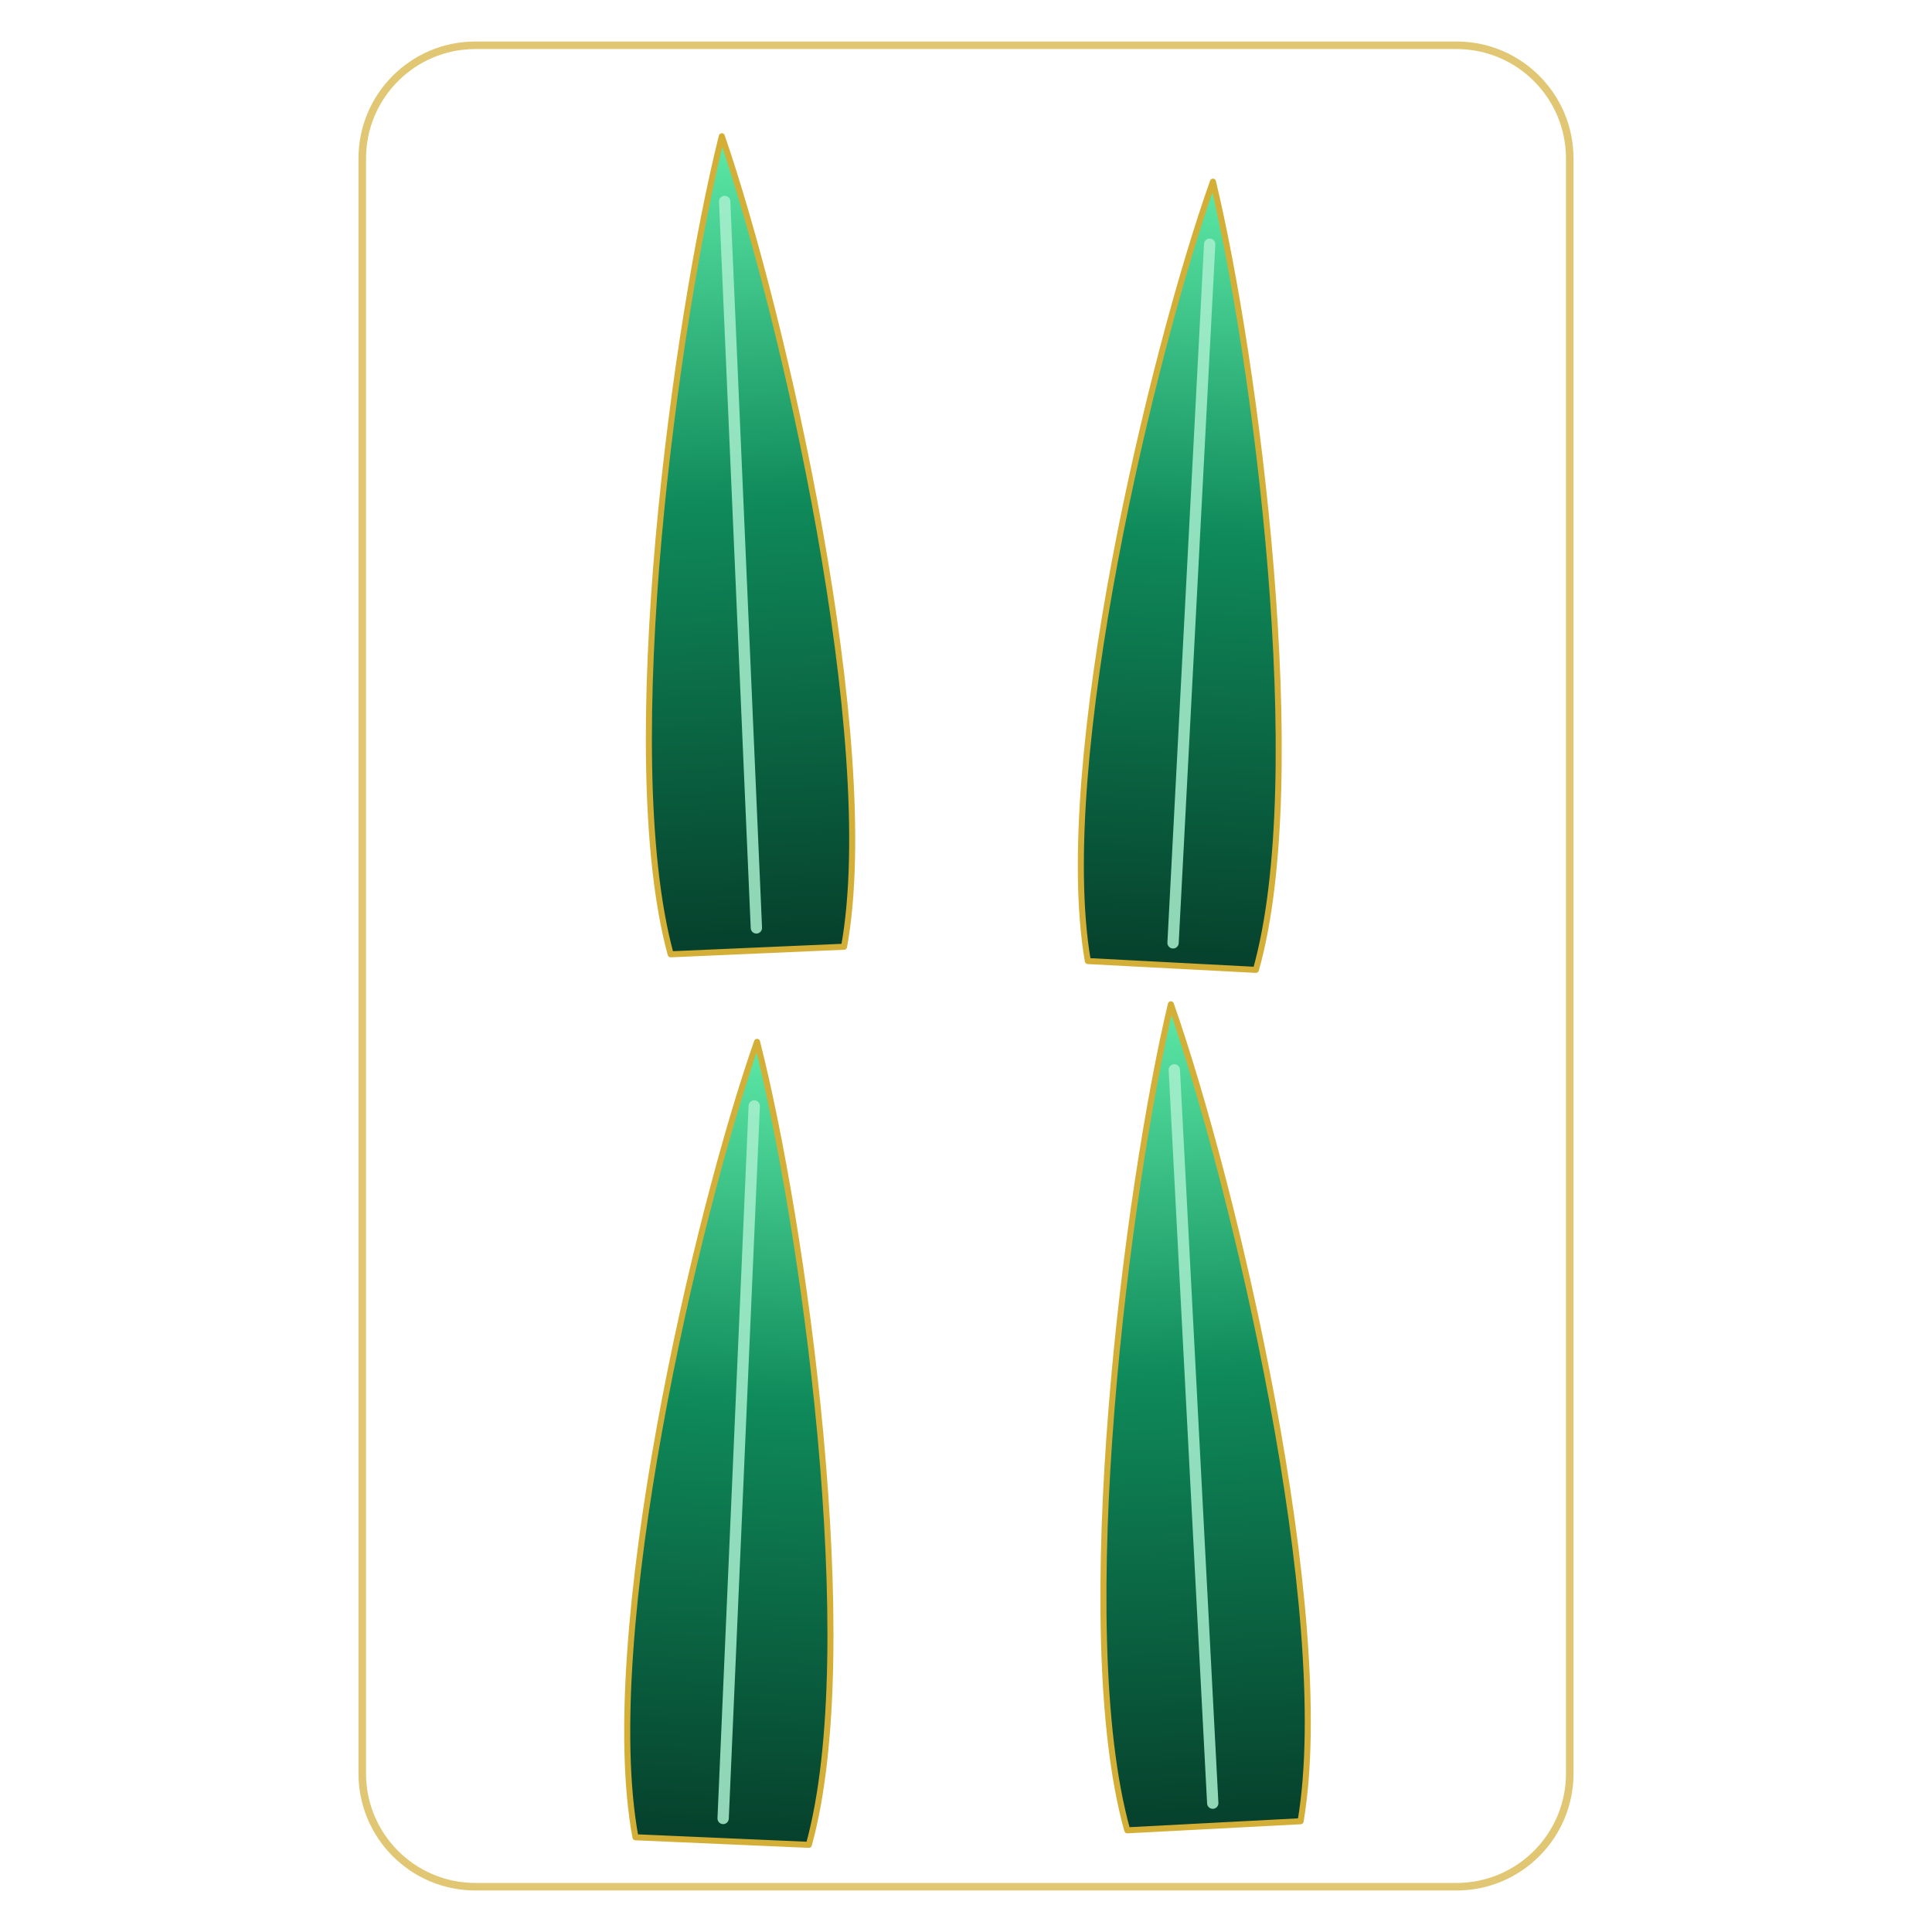
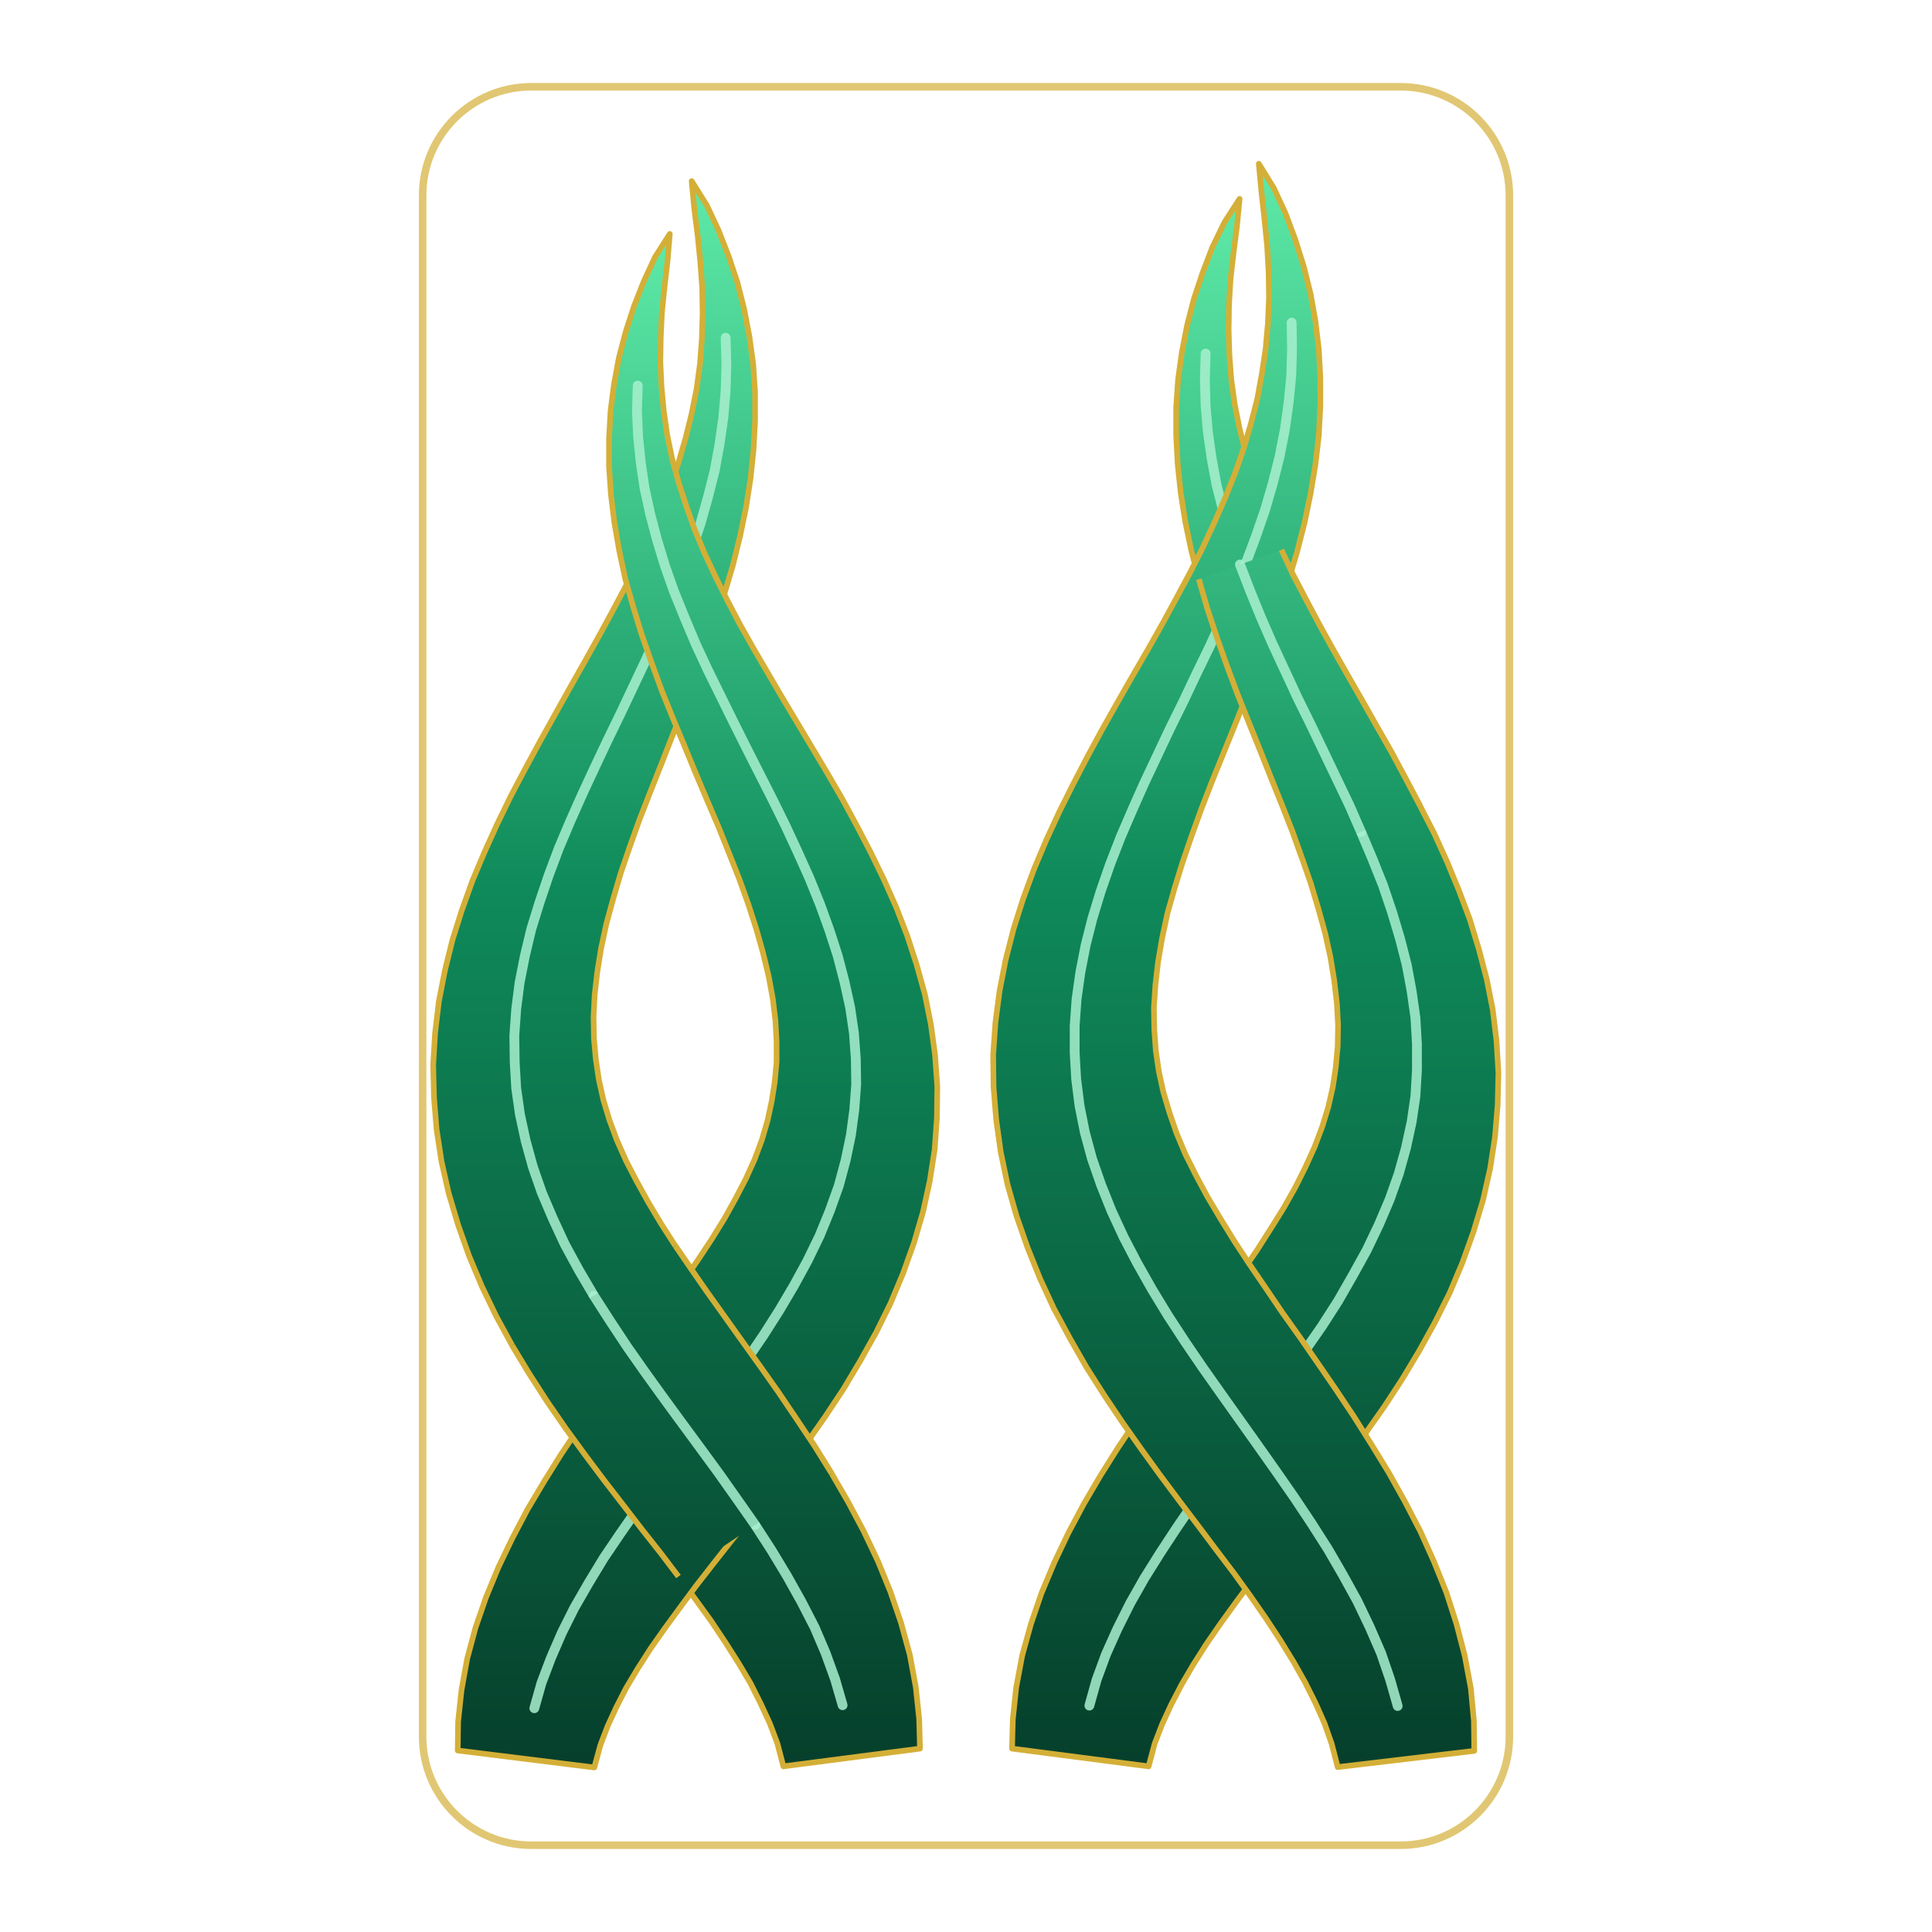
<svg xmlns="http://www.w3.org/2000/svg" viewBox="0 0 512 512" width="512" height="512" role="img" aria-labelledby="t d">
  <defs>
-     <linearGradient id="lf" x1="0" y1="1" x2="0" y2="0">
+     <linearGradient id="lf0" gradientUnits="userSpaceOnUse" x1="0" y1="465.8" x2="0" y2="48.0">
+       <stop offset="0" stop-color="#06402c" />
+       <stop offset=".55" stop-color="#0f8a5a" />
+       <stop offset="1" stop-color="#5eeaa8" />
+     </linearGradient>
+     <linearGradient id="lf1" gradientUnits="userSpaceOnUse" x1="0" y1="466.1" x2="0" y2="62.0">
+       <stop offset="0" stop-color="#06402c" />
+       <stop offset=".55" stop-color="#0f8a5a" />
+       <stop offset="1" stop-color="#5eeaa8" />
+     </linearGradient>
+     <linearGradient id="lf2" gradientUnits="userSpaceOnUse" x1="0" y1="465.8" x2="0" y2="52.7">
+       <stop offset="0" stop-color="#06402c" />
+       <stop offset=".55" stop-color="#0f8a5a" />
+       <stop offset="1" stop-color="#5eeaa8" />
+     </linearGradient>
+     <linearGradient id="lf3" gradientUnits="userSpaceOnUse" x1="0" y1="466.1" x2="0" y2="43.4">
      <stop offset="0" stop-color="#06402c" />
      <stop offset=".55" stop-color="#0f8a5a" />
      <stop offset="1" stop-color="#5eeaa8" />
    </linearGradient>
  </defs>
-   <rect x="96" y="12" width="320" height="488" rx="30" fill="none" stroke="#d4af37" stroke-width="2" opacity=".7" />
-   <g transform="rotate(-2.5 196 144.0)">
-     <path d="M173.0 252 C160.8 198.0 181.9 83.5 196 36 C210.1 83.5 231.2 198.0 219.0 252 Z" fill="url(#lf)" stroke="#d4af37" stroke-width="1.6" stroke-linejoin="round" />
-     <path d="M196 246 L196 53.3" stroke="#a8f0cf" stroke-width="3" stroke-linecap="round" fill="none" opacity=".85" />
-   </g>
-   <g transform="rotate(3 316 152.0)">
-     <path d="M293.7 256 C281.9 204.0 302.4 93.8 316 48 C329.6 93.8 350.1 204.0 338.3 256 Z" fill="url(#lf)" stroke="#d4af37" stroke-width="1.6" stroke-linejoin="round" />
-     <path d="M316 250 L316 64.6" stroke="#a8f0cf" stroke-width="3" stroke-linecap="round" fill="none" opacity=".85" />
-   </g>
-   <g transform="rotate(2.5 196 382.0)">
-     <path d="M173.0 488 C160.8 435.0 181.9 322.6 196 276 C210.1 322.6 231.2 435.0 219.0 488 Z" fill="url(#lf)" stroke="#d4af37" stroke-width="1.6" stroke-linejoin="round" />
-     <path d="M196 482 L196 293.0" stroke="#a8f0cf" stroke-width="3" stroke-linecap="round" fill="none" opacity=".85" />
-   </g>
-   <g transform="rotate(-3 316 375.0)">
-     <path d="M293.0 484 C280.8 429.5 301.9 314.0 316 266 C330.1 314.0 351.2 429.5 339.0 484 Z" fill="url(#lf)" stroke="#d4af37" stroke-width="1.6" stroke-linejoin="round" />
-     <path d="M316 478 L316 283.4" stroke="#a8f0cf" stroke-width="3" stroke-linecap="round" fill="none" opacity=".85" />
-   </g>
+   <rect x="112.0" y="23.0" width="288.0" height="466.0" rx="28.8" fill="none" stroke="#d4af37" stroke-width="2" opacity=".7" />
+   <path d="M243.8 463.4 L243.6 455.6 L242.7 447.1 L241.1 438.5 L238.8 430.1 L236.0 421.9 L232.7 413.8 L228.9 405.8 L224.8 398.1 L220.4 390.5 L215.8 383.1 L211.0 375.9 L206.2 368.8 L201.4 362.0 L196.6 355.3 L191.9 348.7 L187.4 342.4 L183.1 336.2 L179.0 330.2 L175.2 324.3 L171.8 318.6 L168.7 313.0 L165.9 307.6 L163.5 302.2 L161.5 296.8 L159.9 291.5 L158.7 286.1 L157.9 280.7 L157.4 275.2 L157.3 269.5 L157.6 263.6 L158.3 257.5 L159.3 251.3 L160.7 244.8 L162.5 238.2 L164.5 231.4 L166.9 224.4 L169.4 217.4 L172.2 210.2 L175.1 202.9 L178.0 195.5 L181.0 188.0 L183.9 180.5 L186.7 172.9 L189.4 165.3 L191.9 157.6 L194.2 149.9 L196.1 142.2 L197.7 134.5 L198.9 126.8 L199.7 119.1 L200.1 111.5 L200.1 104.0 L199.6 96.5 L198.6 89.2 L197.2 81.9 L195.4 74.8 L193.1 67.9 L190.4 61.0 L187.3 54.4 L183.3 48.0 L183.3 48.0 L184.0 55.4 L184.9 62.5 L185.6 69.5 L186.1 76.4 L186.2 83.2 L186.0 89.9 L185.5 96.5 L184.6 103.1 L183.3 109.6 L181.7 116.1 L179.8 122.6 L177.6 129.1 L175.1 135.6 L172.2 142.1 L169.2 148.7 L165.8 155.4 L162.3 162.0 L158.6 168.8 L154.8 175.6 L150.9 182.5 L147.0 189.5 L143.1 196.5 L139.2 203.7 L135.4 210.9 L131.8 218.3 L128.4 225.8 L125.2 233.4 L122.4 241.2 L119.9 249.1 L117.9 257.2 L116.3 265.4 L115.3 273.8 L114.8 282.2 L115.0 290.7 L115.7 299.3 L117.0 307.8 L118.9 316.2 L121.4 324.6 L124.3 332.8 L127.7 340.9 L131.5 348.8 L135.7 356.5 L140.3 364.1 L145.0 371.4 L149.9 378.5 L155.0 385.5 L160.1 392.3 L165.2 398.9 L170.2 405.4 L175.1 411.6 L179.8 417.8 L184.2 423.7 L188.4 429.5 L192.2 435.2 L195.7 440.7 L198.9 446.1 L201.6 451.5 L204.0 456.7 L206.0 462.0 L207.6 468.1 Z" fill="url(#lf0)" stroke="#d4af37" stroke-width="1.5" stroke-linejoin="round" />
+   <path d="M223.3 451.9 L221.3 445.0 L218.8 438.1 L215.9 431.3 L212.4 424.5 L208.6 417.7 L204.5 410.9 L200.1 404.1 L195.4 397.4 L190.6 390.6 L185.7 383.9 L180.7 377.1 L175.8 370.4 L170.9 363.6 L166.2 356.9 L161.7 350.1 L157.4 343.4 L153.4 336.6 L149.7 329.8 L146.5 322.9 L143.6 316.1 L141.2 309.2 L139.3 302.3 L137.8 295.4 L136.8 288.4 L136.4 281.5 L136.3 274.5 L136.8 267.4 L137.7 260.4 L139.1 253.3 L140.8 246.2 L143.0 239.1 L145.4 232.0 L148.1 224.8 L151.1 217.7 L154.3 210.5 L157.6 203.4 L161.0 196.2 L164.5 189.0 L167.9 181.8 L171.3 174.6 L174.5 167.5 L177.6 160.3 L180.5 153.2 L183.2 146.0 L185.6 138.9 L187.6 131.8 L189.4 124.7 L190.7 117.6 L191.7 110.6 L192.3 103.5 L192.5 96.5 L192.3 89.5" stroke="#a8f0cf" stroke-width="2.6" stroke-linecap="round" fill="none" opacity=".85" />
+   <path d="M157.5 468.4 L159.1 462.5 L161.0 457.5 L163.3 452.5 L165.9 447.4 L169.0 442.2 L172.4 436.9 L176.2 431.5 L180.3 425.9 L184.6 420.1 L189.2 414.2 L194.0 408.1 L199.0 401.9 L204.0 395.5 L209.0 388.9 L214.0 382.1 L218.9 375.1 L223.6 368.0 L228.0 360.6 L232.2 353.1 L236.0 345.4 L239.3 337.5 L242.2 329.4 L244.6 321.2 L246.4 313.0 L247.7 304.6 L248.3 296.2 L248.4 287.9 L247.8 279.6 L246.7 271.5 L245.1 263.5 L242.9 255.6 L240.4 247.9 L237.5 240.4 L234.2 233.0 L230.7 225.8 L227.0 218.7 L223.2 211.7 L219.2 204.8 L215.2 198.1 L211.2 191.4 L207.2 184.7 L203.4 178.2 L199.6 171.7 L196.0 165.3 L192.7 159.0 L189.5 152.6 L186.6 146.4 L184.0 140.1 L181.8 133.9 L179.8 127.7 L178.1 121.5 L176.8 115.2 L175.9 108.9 L175.3 102.5 L175.0 96.1 L175.1 89.5 L175.4 82.9 L176.1 76.1 L176.9 69.2 L177.5 62.0 L177.5 62.0 L173.6 68.1 L170.6 74.6 L168.0 81.2 L165.8 88.0 L164.0 94.9 L162.7 101.9 L161.8 109.0 L161.4 116.3 L161.4 123.6 L161.9 131.0 L162.8 138.4 L164.1 145.9 L165.7 153.4 L167.8 160.8 L170.1 168.3 L172.7 175.7 L175.4 183.1 L178.4 190.5 L181.4 197.7 L184.4 205.0 L187.4 212.1 L190.4 219.1 L193.2 226.1 L195.9 232.9 L198.3 239.6 L200.4 246.1 L202.2 252.5 L203.7 258.7 L204.8 264.7 L205.5 270.5 L205.8 276.1 L205.8 281.5 L205.3 286.8 L204.5 291.9 L203.4 297.0 L201.9 302.1 L200.0 307.2 L197.7 312.3 L195.0 317.5 L192.0 322.9 L188.6 328.4 L184.9 334.0 L180.9 339.8 L176.7 345.8 L172.3 352.0 L167.7 358.3 L162.9 364.8 L158.2 371.5 L153.4 378.4 L148.7 385.4 L144.2 392.6 L139.8 400.0 L135.8 407.6 L132.1 415.3 L128.8 423.3 L126.0 431.4 L123.8 439.6 L122.3 447.9 L121.4 456.3 L121.3 463.9 Z" fill="url(#lf1)" stroke="#d4af37" stroke-width="1.5" stroke-linejoin="round" />
+   <path d="M141.6 452.7 L143.5 446.0 L146.0 439.4 L148.9 432.7 L152.2 426.1 L156.0 419.5 L160.0 412.9 L164.4 406.4 L169.0 399.8 L173.7 393.2 L178.6 386.7 L183.5 380.1 L188.3 373.6 L193.1 367.0 L197.8 360.5 L202.3 353.9 L206.5 347.3 L210.4 340.7 L214.0 334.1 L217.2 327.5 L219.9 320.9 L222.3 314.2 L224.1 307.5 L225.5 300.8 L226.4 294.1 L226.9 287.4 L226.8 280.6 L226.3 273.8 L225.3 267.0 L223.8 260.2 L222.0 253.3 L219.8 246.5 L217.3 239.6 L214.5 232.7 L211.4 225.8 L208.2 218.9 L204.8 212.0 L201.3 205.1 L197.8 198.2 L194.3 191.2 L190.9 184.3 L187.5 177.4 L184.3 170.5 L181.4 163.6 L178.6 156.7 L176.2 149.9 L174.1 143.0 L172.3 136.2 L170.8 129.3 L169.8 122.5 L169.1 115.7 L168.8 109.0 L169.0 102.2" stroke="#a8f0cf" stroke-width="2.6" stroke-linecap="round" fill="none" opacity=".85" />
+   <path d="M304.4 468.1 L306.0 462.1 L308.0 456.9 L310.4 451.7 L313.1 446.5 L316.2 441.2 L319.7 435.7 L323.5 430.2 L327.7 424.4 L332.1 418.5 L336.8 412.5 L341.7 406.3 L346.7 399.9 L351.8 393.4 L356.9 386.7 L361.9 379.8 L366.9 372.7 L371.6 365.5 L376.1 358.0 L380.3 350.4 L384.2 342.6 L387.6 334.5 L390.5 326.4 L393.0 318.1 L394.9 309.7 L396.2 301.2 L396.9 292.8 L397.1 284.3 L396.6 275.9 L395.6 267.6 L394.0 259.5 L391.9 251.5 L389.5 243.6 L386.6 235.9 L383.5 228.4 L380.1 220.9 L376.4 213.7 L372.6 206.5 L368.8 199.4 L364.8 192.4 L360.9 185.5 L357.0 178.7 L353.2 172.0 L349.5 165.3 L346.0 158.7 L342.6 152.2 L339.6 145.7 L336.7 139.2 L334.2 132.8 L332.0 126.4 L330.1 120.0 L328.5 113.6 L327.2 107.1 L326.3 100.6 L325.8 94.1 L325.6 87.5 L325.7 80.8 L326.1 74.0 L326.9 67.0 L327.8 60.0 L328.5 52.7 L328.5 52.7 L324.5 58.9 L321.3 65.5 L318.7 72.3 L316.4 79.2 L314.6 86.2 L313.2 93.4 L312.2 100.6 L311.7 108.0 L311.7 115.5 L312.1 123.0 L312.9 130.6 L314.1 138.2 L315.7 145.9 L317.7 153.5 L319.9 161.1 L322.4 168.7 L325.1 176.3 L327.9 183.8 L330.9 191.3 L333.9 198.7 L336.8 206.0 L339.7 213.2 L342.5 220.3 L345.0 227.3 L347.4 234.2 L349.4 240.9 L351.2 247.4 L352.6 253.8 L353.6 260.0 L354.3 266.0 L354.6 271.7 L354.5 277.3 L354.0 282.8 L353.2 288.1 L352.0 293.4 L350.4 298.6 L348.4 303.9 L346.0 309.2 L343.3 314.6 L340.2 320.1 L336.7 325.7 L333.0 331.5 L328.9 337.4 L324.6 343.5 L320.1 349.8 L315.5 356.2 L310.7 362.9 L305.8 369.7 L301.0 376.6 L296.2 383.8 L291.6 391.1 L287.2 398.6 L283.1 406.3 L279.4 414.1 L276.0 422.2 L273.2 430.4 L270.9 438.7 L269.3 447.2 L268.4 455.7 L268.2 463.4 Z" fill="url(#lf2)" stroke="#d4af37" stroke-width="1.5" stroke-linejoin="round" />
+   <path d="M288.7 452.0 L290.6 445.2 L293.1 438.4 L296.1 431.7 L299.5 424.9 L303.3 418.2 L307.5 411.5 L311.9 404.8 L316.5 398.1 L321.3 391.5 L326.3 384.8 L331.2 378.1 L336.2 371.5 L341.0 364.8 L345.7 358.1 L350.3 351.5 L354.6 344.8 L358.5 338.0 L362.2 331.3 L365.4 324.6 L368.3 317.8 L370.7 311.0 L372.6 304.2 L374.1 297.3 L375.1 290.5 L375.5 283.6 L375.5 276.6 L375.1 269.7 L374.1 262.7 L372.8 255.7 L371.0 248.7 L368.9 241.7 L366.5 234.6 L363.7 227.6 L360.7 220.5 L357.6 213.4 L354.2 206.3 L350.8 199.2 L347.4 192.1 L343.9 185.0 L340.6 177.9 L337.3 170.8 L334.2 163.7 L331.3 156.6 L328.6 149.6 L326.2 142.5 L324.2 135.5 L322.4 128.5 L321.1 121.5 L320.1 114.5 L319.5 107.6 L319.3 100.6 L319.5 93.7" stroke="#a8f0cf" stroke-width="2.6" stroke-linecap="round" fill="none" opacity=".85" />
+   <path d="M390.7 464.0 L390.6 456.1 L389.8 447.5 L388.2 438.9 L386.0 430.4 L383.3 422.0 L380.0 413.8 L376.4 405.8 L372.3 397.9 L368.0 390.2 L363.4 382.7 L358.8 375.4 L354.0 368.2 L349.2 361.2 L344.5 354.4 L339.8 347.8 L335.4 341.3 L331.1 335.0 L327.1 328.9 L323.4 322.9 L319.9 317.0 L316.9 311.4 L314.1 305.8 L311.8 300.3 L309.9 294.8 L308.3 289.4 L307.1 283.9 L306.3 278.4 L305.9 272.8 L305.8 267.0 L306.2 261.0 L306.9 254.9 L308.0 248.5 L309.4 242.0 L311.3 235.3 L313.4 228.5 L315.8 221.5 L318.4 214.3 L321.2 207.1 L324.2 199.7 L327.2 192.3 L330.2 184.8 L333.2 177.2 L336.1 169.5 L338.8 161.9 L341.4 154.1 L343.7 146.4 L345.7 138.6 L347.3 130.9 L348.6 123.1 L349.5 115.4 L349.9 107.7 L349.9 100.1 L349.5 92.6 L348.6 85.1 L347.3 77.8 L345.5 70.6 L343.3 63.6 L340.7 56.6 L337.6 49.9 L333.6 43.4 L333.6 43.4 L334.3 50.9 L335.1 58.1 L335.8 65.1 L336.2 72.1 L336.3 79.0 L336.0 85.8 L335.4 92.5 L334.4 99.1 L333.2 105.7 L331.5 112.3 L329.6 118.8 L327.3 125.4 L324.7 131.9 L321.8 138.5 L318.7 145.2 L315.3 151.9 L311.7 158.6 L308.0 165.4 L304.1 172.3 L300.1 179.2 L296.1 186.2 L292.1 193.3 L288.2 200.5 L284.4 207.8 L280.7 215.2 L277.2 222.8 L274.0 230.4 L271.1 238.3 L268.6 246.2 L266.5 254.4 L264.9 262.6 L263.8 271.0 L263.2 279.5 L263.3 288.1 L264.0 296.7 L265.2 305.3 L267.0 313.9 L269.4 322.3 L272.3 330.6 L275.6 338.8 L279.3 346.8 L283.5 354.6 L287.9 362.3 L292.6 369.7 L297.5 377.0 L302.5 384.1 L307.5 391.0 L312.5 397.7 L317.5 404.3 L322.3 410.7 L327.0 416.9 L331.4 423.0 L335.5 428.9 L339.3 434.7 L342.8 440.4 L345.9 445.9 L348.6 451.3 L351.0 456.7 L352.9 462.1 L354.5 468.3 Z" fill="url(#lf3)" stroke="#d4af37" stroke-width="1.5" stroke-linejoin="round" />
+   <path d="M370.4 452.1 L368.4 445.1 L366.0 438.1 L363.0 431.2 L359.7 424.3 L355.9 417.4 L351.9 410.5 L347.5 403.6 L342.9 396.7 L338.1 389.8 L333.3 383.0 L328.4 376.1 L323.5 369.2 L318.7 362.4 L314.0 355.5 L309.5 348.6 L305.3 341.7 L301.4 334.8 L297.8 327.9 L294.6 321.0 L291.8 314.0 L289.4 307.1 L287.5 300.1 L286.1 293.1 L285.2 286.0 L284.8 279.0 L284.8 271.9 L285.3 264.8 L286.3 257.7 L287.7 250.5 L289.5 243.4 L291.7 236.2 L294.2 229.0 L297.0 221.8 L300.1 214.6 L303.3 207.4 L306.7 200.2 L310.1 193.0 L313.7 185.7 L317.1 178.5 L320.6 171.3 L323.9 164.1 L327.1 156.9 L330.0 149.7 L332.7 142.5 L335.2 135.3 L337.3 128.1 L339.1 121.0 L340.5 113.8 L341.5 106.7 L342.2 99.6 L342.4 92.5 L342.3 85.5" stroke="#a8f0cf" stroke-width="2.6" stroke-linecap="round" fill="none" opacity=".85" />
+   <path d="M220.4 390.5 L215.8 383.1 L211.0 375.9 L206.2 368.8 L201.4 362.0 L196.6 355.3 L191.9 348.7 L187.4 342.4 L183.1 336.2 L179.0 330.2 L135.7 356.5 L140.3 364.1 L145.0 371.4 L149.9 378.5 L155.0 385.5 L160.1 392.3 L165.2 398.9 L170.2 405.4 L175.1 411.6 L179.8 417.8 Z" fill="url(#lf0)" />
+   <path d="M220.4 390.5 L215.8 383.1 L211.0 375.9 L206.2 368.8 L201.4 362.0 L196.6 355.3 L191.9 348.7 L187.4 342.4 L183.1 336.2 L179.0 330.2" fill="none" stroke="#d4af37" stroke-width="1.5" />
+   <path d="M179.8 417.8 L175.1 411.6 L170.2 405.4 L165.2 398.9 L160.1 392.3 L155.0 385.5 L149.9 378.5 L145.0 371.4 L140.3 364.1 L135.7 356.5" fill="none" stroke="#d4af37" stroke-width="1.5" />
+   <path d="M200.1 404.1 L195.4 397.4 L190.6 390.6 L185.7 383.9 L180.7 377.1 L175.8 370.4 L170.9 363.6 L166.2 356.9 L161.7 350.1 L157.4 343.4" stroke="#a8f0cf" stroke-width="2.6" stroke-linecap="round" fill="none" opacity=".85" />
+   <path d="M376.4 213.7 L372.6 206.5 L368.8 199.4 L364.8 192.4 L360.9 185.5 L357.0 178.7 L353.2 172.0 L349.5 165.3 L346.0 158.7 L342.6 152.2 L339.6 145.7 L317.7 153.5 L319.9 161.1 L322.4 168.7 L325.1 176.3 L327.9 183.8 L330.9 191.3 L333.9 198.7 L336.8 206.0 L339.7 213.2 L342.5 220.3 L345.0 227.3 Z" fill="url(#lf2)" />
+   <path d="M376.4 213.7 L372.6 206.5 L368.8 199.4 L364.8 192.4 L360.9 185.5 L357.0 178.7 L353.2 172.0 L349.5 165.3 L346.0 158.7 L342.6 152.2 L339.6 145.7" fill="none" stroke="#d4af37" stroke-width="1.5" />
+   <path d="M345.0 227.3 L342.5 220.3 L339.7 213.2 L336.8 206.0 L333.9 198.7 L330.9 191.3 L327.9 183.8 L325.1 176.3 L322.4 168.7 L319.9 161.1 L317.7 153.5" fill="none" stroke="#d4af37" stroke-width="1.5" />
+   <path d="M360.7 220.5 L357.6 213.4 L354.2 206.3 L350.8 199.2 L347.4 192.1 L343.9 185.0 L340.6 177.9 L337.3 170.8 L334.2 163.7 L331.3 156.6 L328.6 149.6" stroke="#a8f0cf" stroke-width="2.6" stroke-linecap="round" fill="none" opacity=".85" />
</svg>
